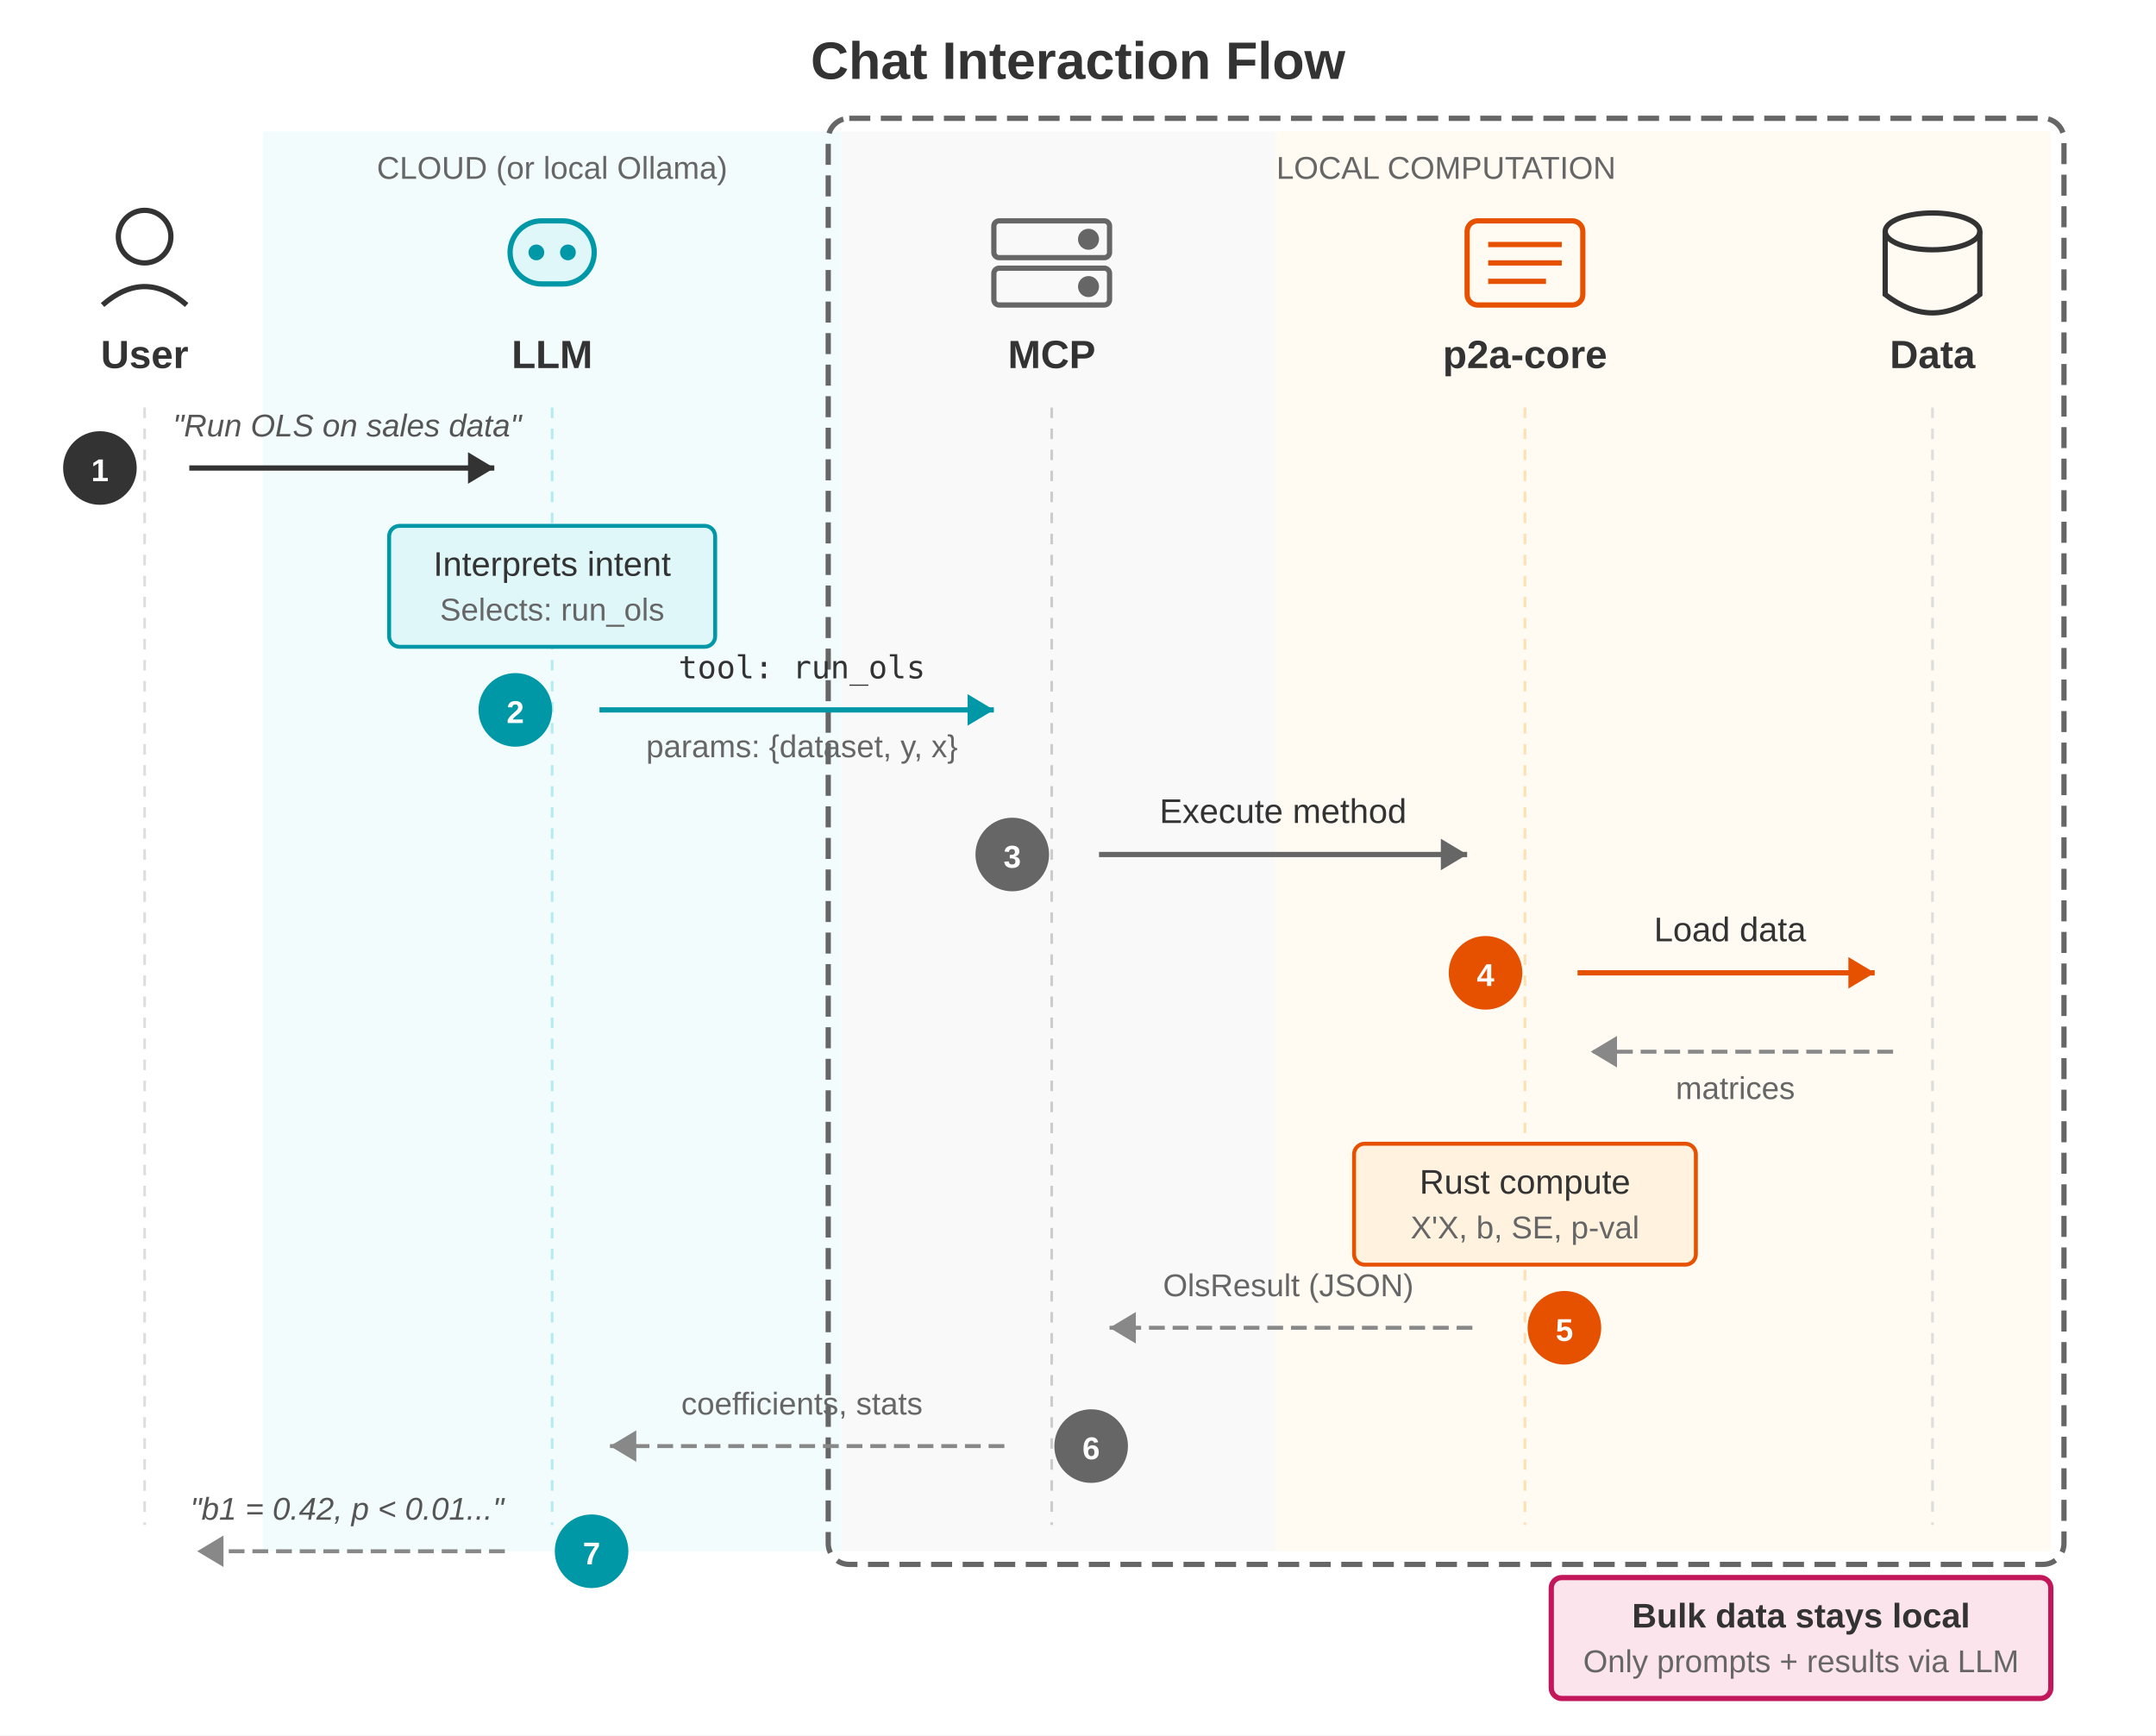
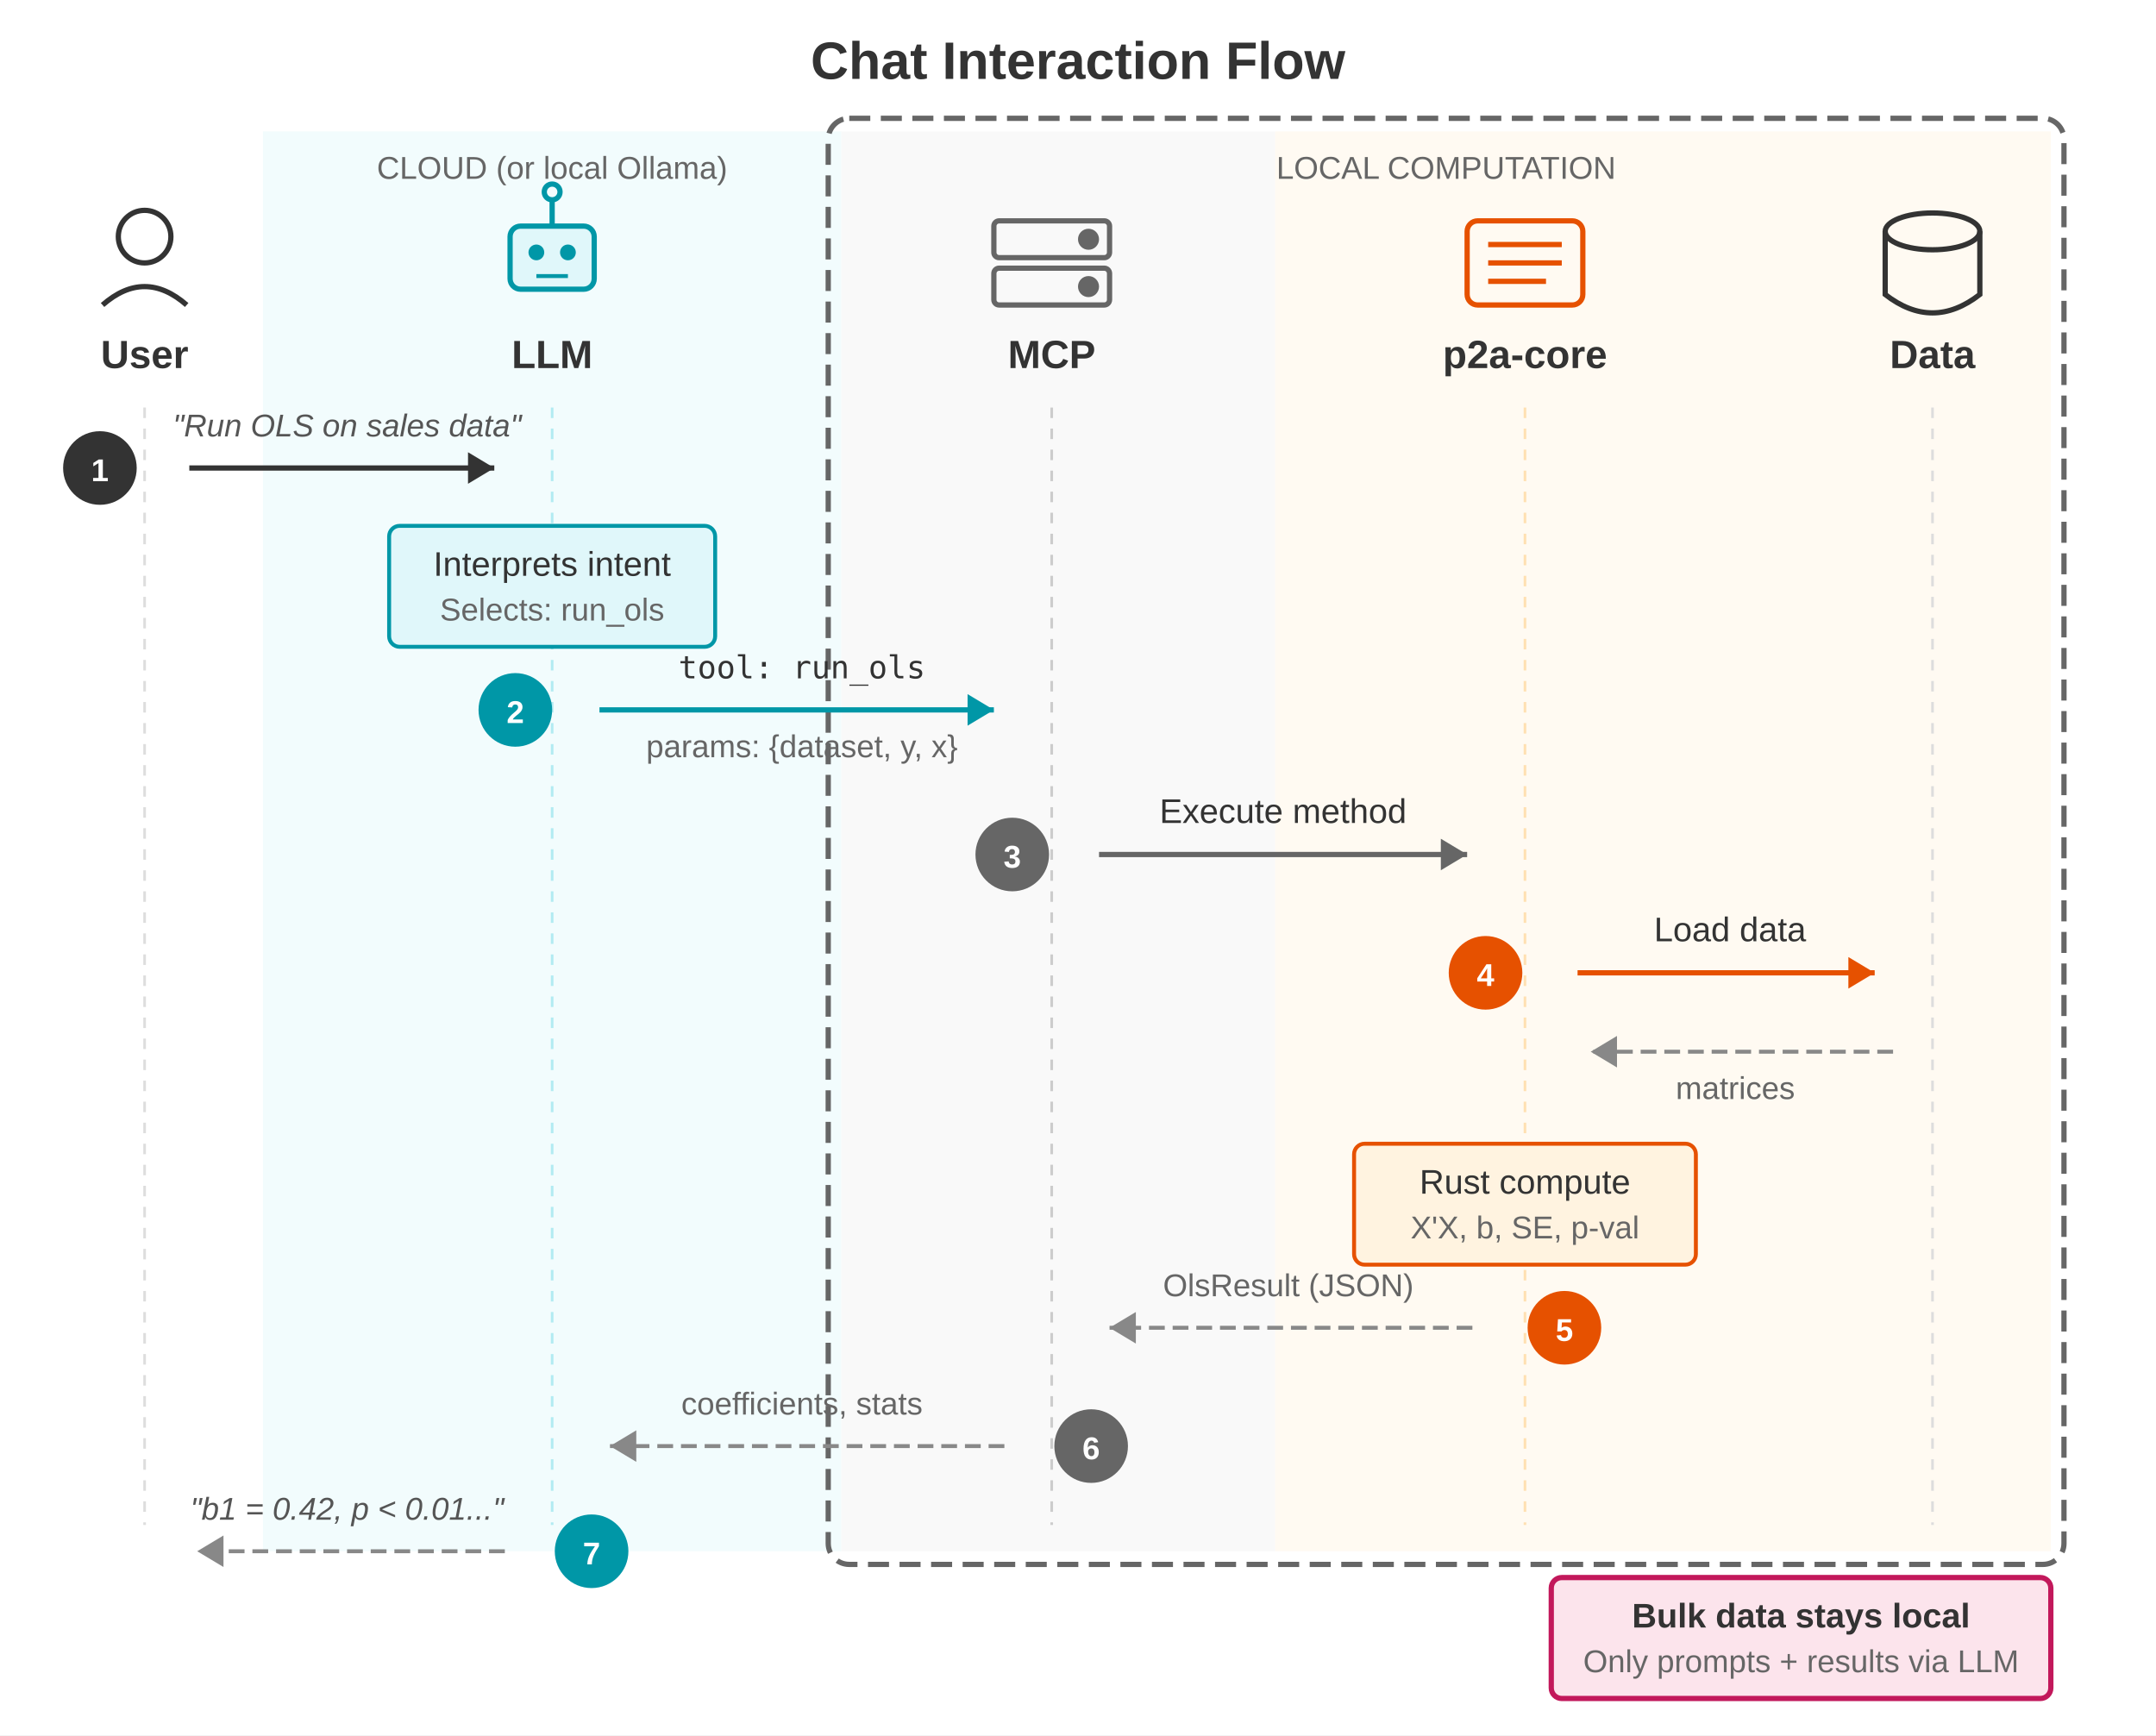
<svg xmlns="http://www.w3.org/2000/svg" viewBox="0 0 820 660" width="820" height="660">
  <defs>
    <style>
      .title { font-family: 'Helvetica Neue', Arial, sans-serif; font-size: 20px; font-weight: 600; fill: #333; }
      .header { font-family: 'Helvetica Neue', Arial, sans-serif; font-size: 15px; font-weight: 600; fill: #333; }
      .label { font-family: 'Helvetica Neue', Arial, sans-serif; font-size: 13px; fill: #333; }
      .sublabel { font-family: 'Helvetica Neue', Arial, sans-serif; font-size: 12px; fill: #666; }
      .zone-label { font-family: 'Helvetica Neue', Arial, sans-serif; font-size: 12px; fill: #666; }
      .step { font-family: 'Helvetica Neue', Arial, sans-serif; font-size: 12px; fill: #fff; font-weight: 700; }
      .message { font-family: 'Helvetica Neue', Arial, sans-serif; font-size: 12px; fill: #555; font-style: italic; }
      .mono { font-family: 'Monaco', 'Consolas', monospace; font-size: 12px; fill: #333; }
    </style>
  </defs>
  <rect width="820" height="660" fill="#fff" />
  <text x="410" y="30" text-anchor="middle" class="title">Chat Interaction Flow</text>
  <rect x="100" y="50" width="220" height="540" fill="#E0F7FA" fill-opacity="0.4" stroke="none" />
  <rect x="320" y="50" width="165" height="540" fill="#F5F5F5" fill-opacity="0.6" stroke="none" />
  <rect x="485" y="50" width="295" height="540" fill="#FFF3E0" fill-opacity="0.4" stroke="none" />
  <rect x="315" y="45" width="470" height="550" fill="none" stroke="#666" stroke-width="2" stroke-dasharray="8,4" rx="8" />
  <text x="210" y="68" text-anchor="middle" class="zone-label" fill="#0097A7">CLOUD (or local Ollama)</text>
  <text x="550" y="68" text-anchor="middle" class="zone-label" fill="#666">LOCAL COMPUTATION</text>
  <g transform="translate(55, 100)">
    <circle cx="0" cy="-10" r="10" fill="none" stroke="#333" stroke-width="2" />
    <path d="M-16,16 Q0,2 16,16" fill="none" stroke="#333" stroke-width="2" />
    <text x="0" y="40" text-anchor="middle" class="header">User</text>
  </g>
  <g transform="translate(210, 100)">
-     <rect x="-16" y="-16" width="32" height="24" rx="12" fill="#E0F7FA" stroke="#0097A7" stroke-width="2" />
+     <rect x="-16" y="-14" width="32" height="24" rx="4" fill="#E0F7FA" stroke="#0097A7" stroke-width="2" />
    <circle cx="-6" cy="-4" r="3" fill="#0097A7" />
    <circle cx="6" cy="-4" r="3" fill="#0097A7" />
+     <line x1="-6" y1="5" x2="6" y2="5" stroke="#0097A7" stroke-width="1.5" />
+     <line x1="0" y1="-24" x2="0" y2="-14" stroke="#0097A7" stroke-width="2" />
+     <circle cx="0" cy="-27" r="3" fill="none" stroke="#0097A7" stroke-width="2" />
    <text x="0" y="40" text-anchor="middle" class="header" fill="#0097A7">LLM</text>
  </g>
  <g transform="translate(400, 100)">
    <rect x="-22" y="-16" width="44" height="14" rx="2" fill="none" stroke="#666" stroke-width="2" />
    <rect x="-22" y="2" width="44" height="14" rx="2" fill="none" stroke="#666" stroke-width="2" />
    <circle cx="14" cy="-9" r="4" fill="#666" />
    <circle cx="14" cy="9" r="4" fill="#666" />
    <text x="0" y="40" text-anchor="middle" class="header" fill="#666">MCP</text>
  </g>
  <g transform="translate(580, 100)">
    <rect x="-22" y="-16" width="44" height="32" rx="4" fill="none" stroke="#E65100" stroke-width="2" />
    <line x1="-14" y1="-7" x2="14" y2="-7" stroke="#E65100" stroke-width="2" />
    <line x1="-14" y1="0" x2="14" y2="0" stroke="#E65100" stroke-width="2" />
    <line x1="-14" y1="7" x2="8" y2="7" stroke="#E65100" stroke-width="2" />
    <text x="0" y="40" text-anchor="middle" class="header" fill="#E65100">p2a-core</text>
  </g>
  <g transform="translate(735, 100)">
    <ellipse cx="0" cy="-12" rx="18" ry="7" fill="none" stroke="#333" stroke-width="2" />
    <path d="M-18,-12 L-18,12 Q0,26 18,12 L18,-12" fill="none" stroke="#333" stroke-width="2" />
    <text x="0" y="40" text-anchor="middle" class="header">Data</text>
  </g>
  <line x1="55" y1="155" x2="55" y2="580" stroke="#ddd" stroke-width="1" stroke-dasharray="4,4" />
  <line x1="210" y1="155" x2="210" y2="580" stroke="#b2ebf2" stroke-width="1" stroke-dasharray="4,4" />
  <line x1="400" y1="155" x2="400" y2="580" stroke="#ccc" stroke-width="1" stroke-dasharray="4,4" />
  <line x1="580" y1="155" x2="580" y2="580" stroke="#ffe0b2" stroke-width="1" stroke-dasharray="4,4" />
  <line x1="735" y1="155" x2="735" y2="580" stroke="#ddd" stroke-width="1" stroke-dasharray="4,4" />
  <line x1="72" y1="178" x2="188" y2="178" stroke="#333" stroke-width="2" />
  <polygon points="188,178 178,172 178,184" fill="#333" />
  <circle cx="38" cy="178" r="14" fill="#333" />
  <text x="38" y="183" text-anchor="middle" class="step">1</text>
  <text x="132" y="166" text-anchor="middle" class="message">"Run OLS on sales data"</text>
  <rect x="148" y="200" width="124" height="46" rx="4" fill="#E0F7FA" stroke="#0097A7" stroke-width="1.5" />
  <text x="210" y="219" text-anchor="middle" class="label" fill="#0097A7">Interprets intent</text>
  <text x="210" y="236" text-anchor="middle" class="sublabel" fill="#0097A7">Selects: run_ols</text>
  <line x1="228" y1="270" x2="378" y2="270" stroke="#0097A7" stroke-width="2" />
  <polygon points="378,270 368,264 368,276" fill="#0097A7" />
  <circle cx="196" cy="270" r="14" fill="#0097A7" />
  <text x="196" y="275" text-anchor="middle" class="step">2</text>
  <text x="305" y="258" text-anchor="middle" class="mono">tool: run_ols</text>
  <text x="305" y="288" text-anchor="middle" class="sublabel">params: {dataset, y, x}</text>
  <line x1="418" y1="325" x2="558" y2="325" stroke="#666" stroke-width="2" />
  <polygon points="558,325 548,319 548,331" fill="#666" />
  <circle cx="385" cy="325" r="14" fill="#666" />
  <text x="385" y="330" text-anchor="middle" class="step">3</text>
  <text x="488" y="313" text-anchor="middle" class="label" fill="#E65100">Execute method</text>
  <line x1="600" y1="370" x2="713" y2="370" stroke="#E65100" stroke-width="2" />
  <polygon points="713,370 703,364 703,376" fill="#E65100" />
  <circle cx="565" cy="370" r="14" fill="#E65100" />
  <text x="565" y="375" text-anchor="middle" class="step">4</text>
  <text x="658" y="358" text-anchor="middle" class="label">Load data</text>
  <line x1="720" y1="400" x2="605" y2="400" stroke="#888" stroke-width="1.5" stroke-dasharray="6,3" />
  <polygon points="605,400 615,394 615,406" fill="#888" />
  <text x="660" y="418" text-anchor="middle" class="sublabel">matrices</text>
  <rect x="515" y="435" width="130" height="46" rx="4" fill="#FFF3E0" stroke="#E65100" stroke-width="1.5" />
  <text x="580" y="454" text-anchor="middle" class="label" fill="#E65100">Rust compute</text>
  <text x="580" y="471" text-anchor="middle" class="sublabel" fill="#E65100">X'X, b, SE, p-val</text>
  <line x1="560" y1="505" x2="422" y2="505" stroke="#888" stroke-width="1.5" stroke-dasharray="6,3" />
  <polygon points="422,505 432,499 432,511" fill="#888" />
  <circle cx="595" cy="505" r="14" fill="#E65100" />
  <text x="595" y="510" text-anchor="middle" class="step">5</text>
  <text x="490" y="493" text-anchor="middle" class="sublabel">OlsResult (JSON)</text>
  <line x1="382" y1="550" x2="232" y2="550" stroke="#888" stroke-width="1.5" stroke-dasharray="6,3" />
  <polygon points="232,550 242,544 242,556" fill="#888" />
  <circle cx="415" cy="550" r="14" fill="#666" />
  <text x="415" y="555" text-anchor="middle" class="step">6</text>
  <text x="305" y="538" text-anchor="middle" class="sublabel">coefficients, stats</text>
  <line x1="192" y1="590" x2="75" y2="590" stroke="#888" stroke-width="1.5" stroke-dasharray="6,3" />
  <polygon points="75,590 85,584 85,596" fill="#888" />
  <circle cx="225" cy="590" r="14" fill="#0097A7" />
  <text x="225" y="595" text-anchor="middle" class="step">7</text>
  <text x="132" y="578" text-anchor="middle" class="message">"b1 = 0.42, p &lt; 0.01..."</text>
  <rect x="590" y="600" width="190" height="46" rx="4" fill="#FCE4EC" stroke="#C2185B" stroke-width="2" />
  <text x="685" y="619" text-anchor="middle" class="label" fill="#C2185B" font-weight="600">Bulk data stays local</text>
  <text x="685" y="636" text-anchor="middle" class="sublabel" fill="#C2185B">Only prompts + results via LLM</text>
</svg>
